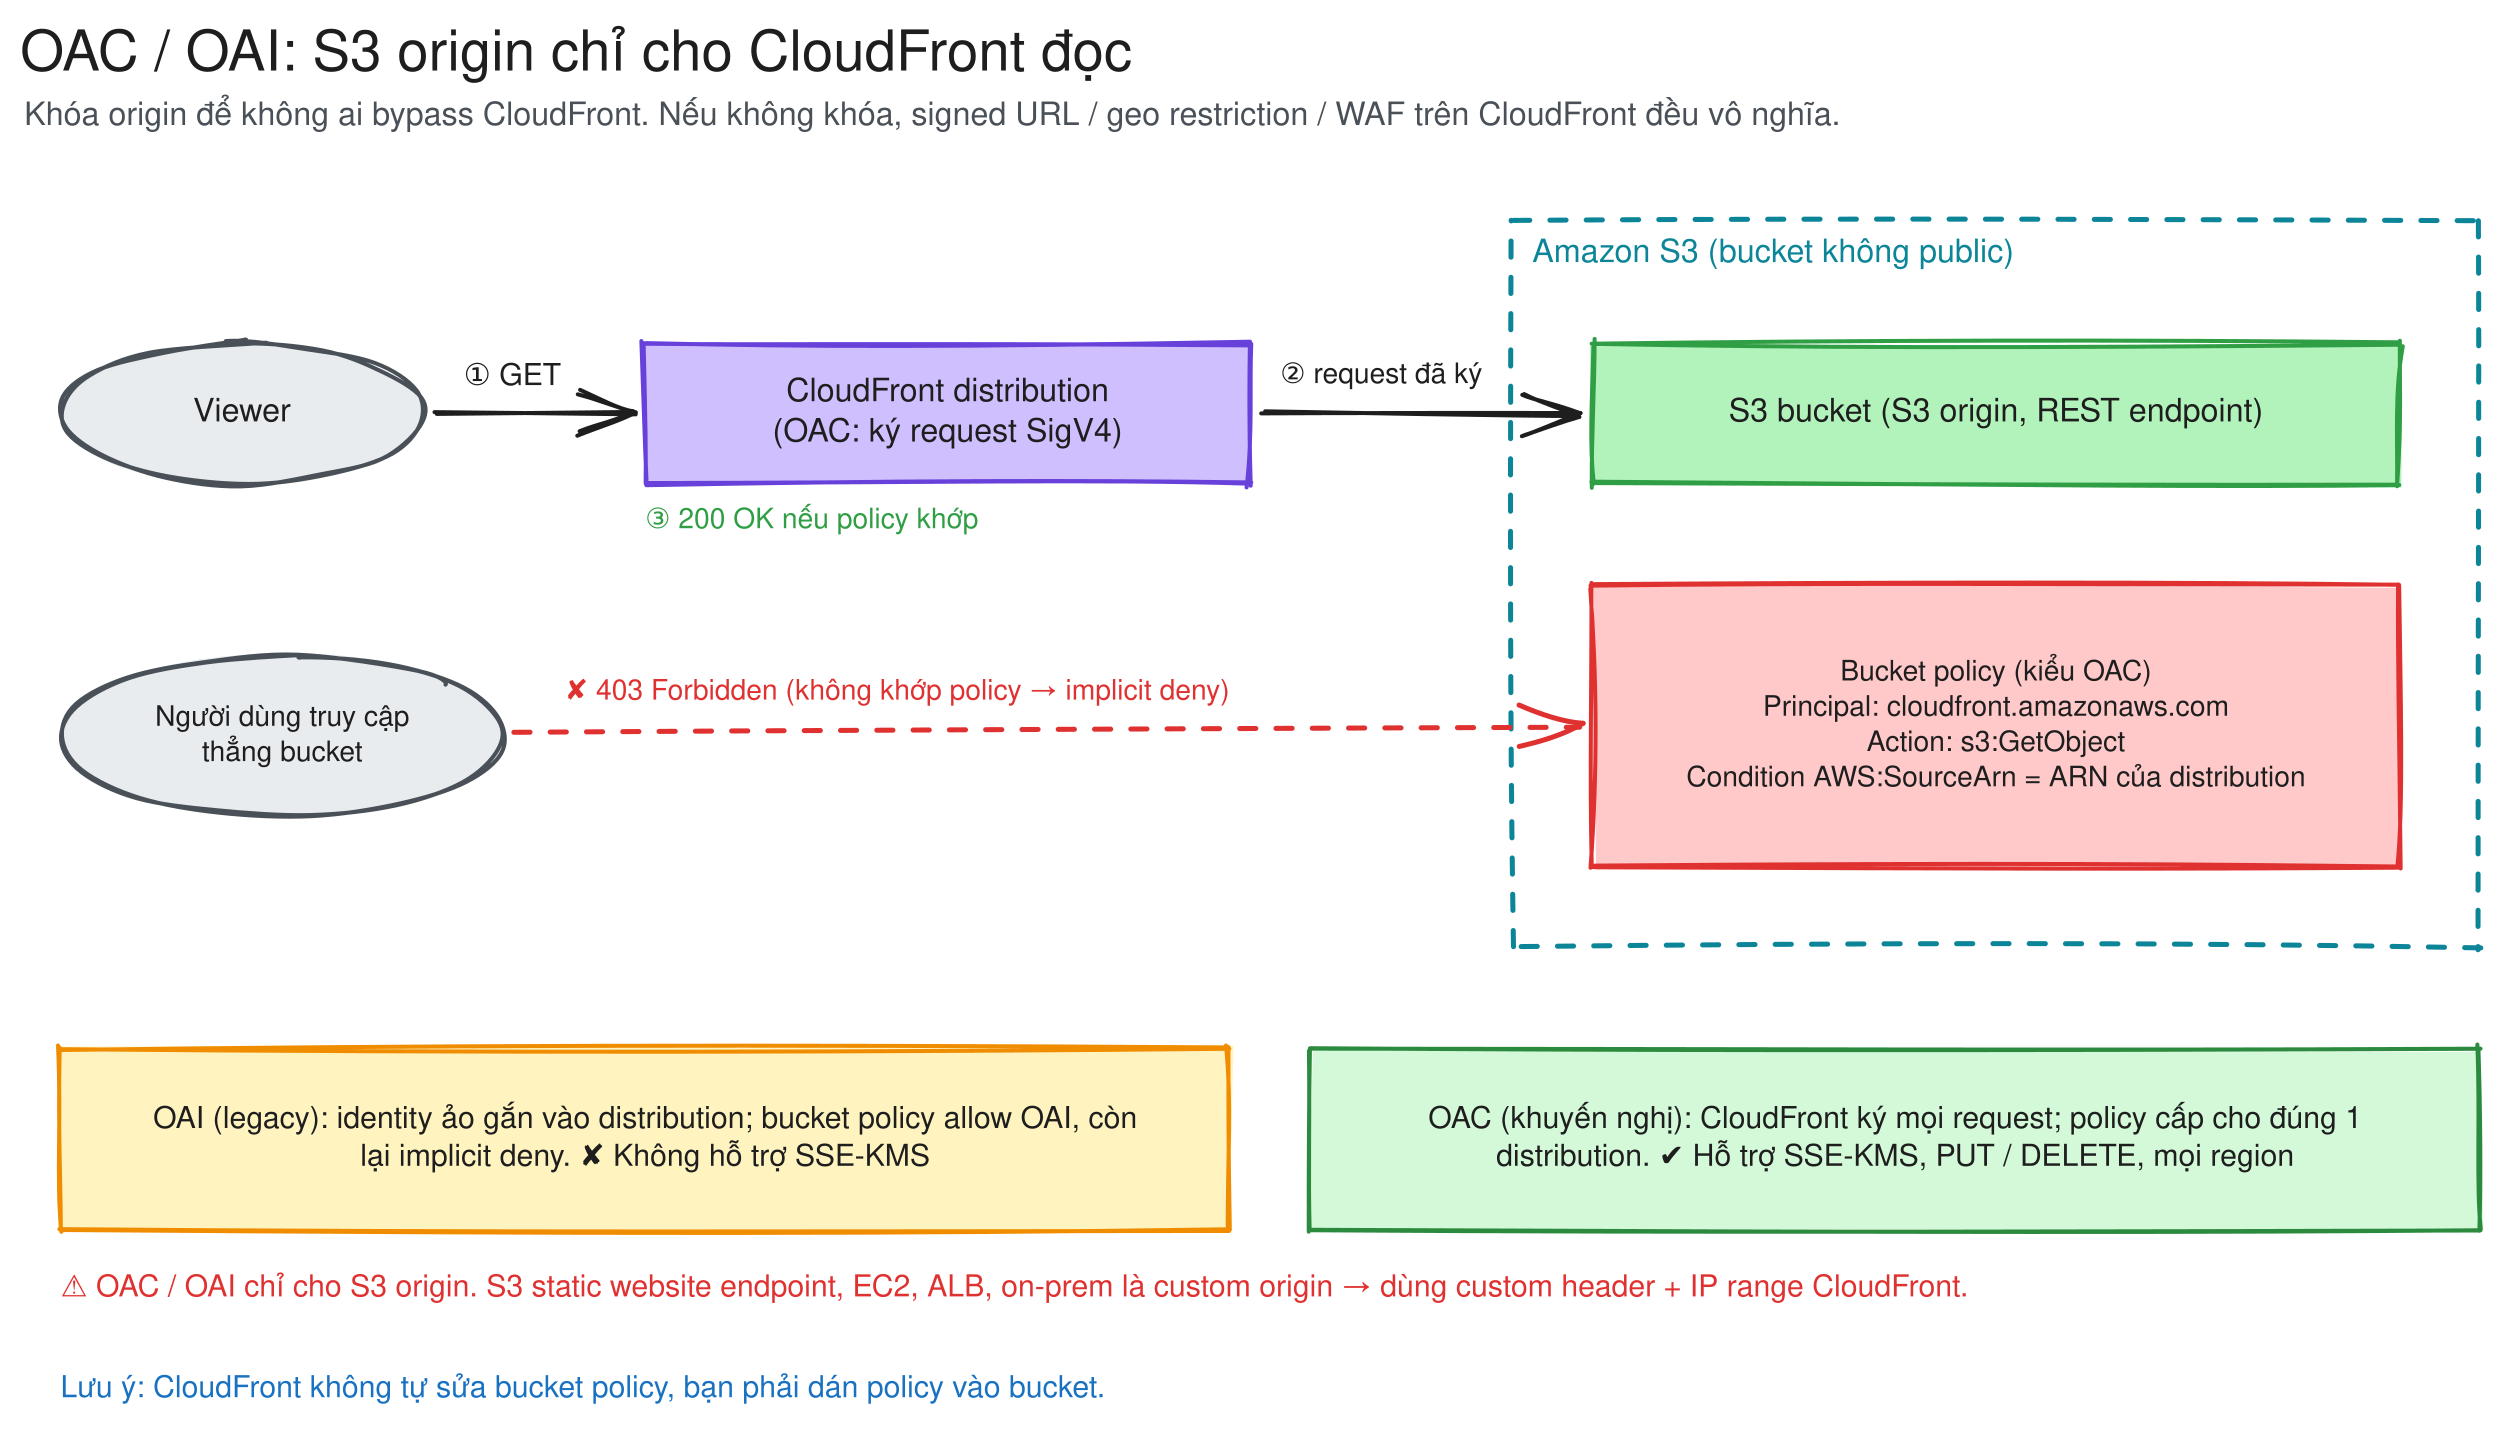
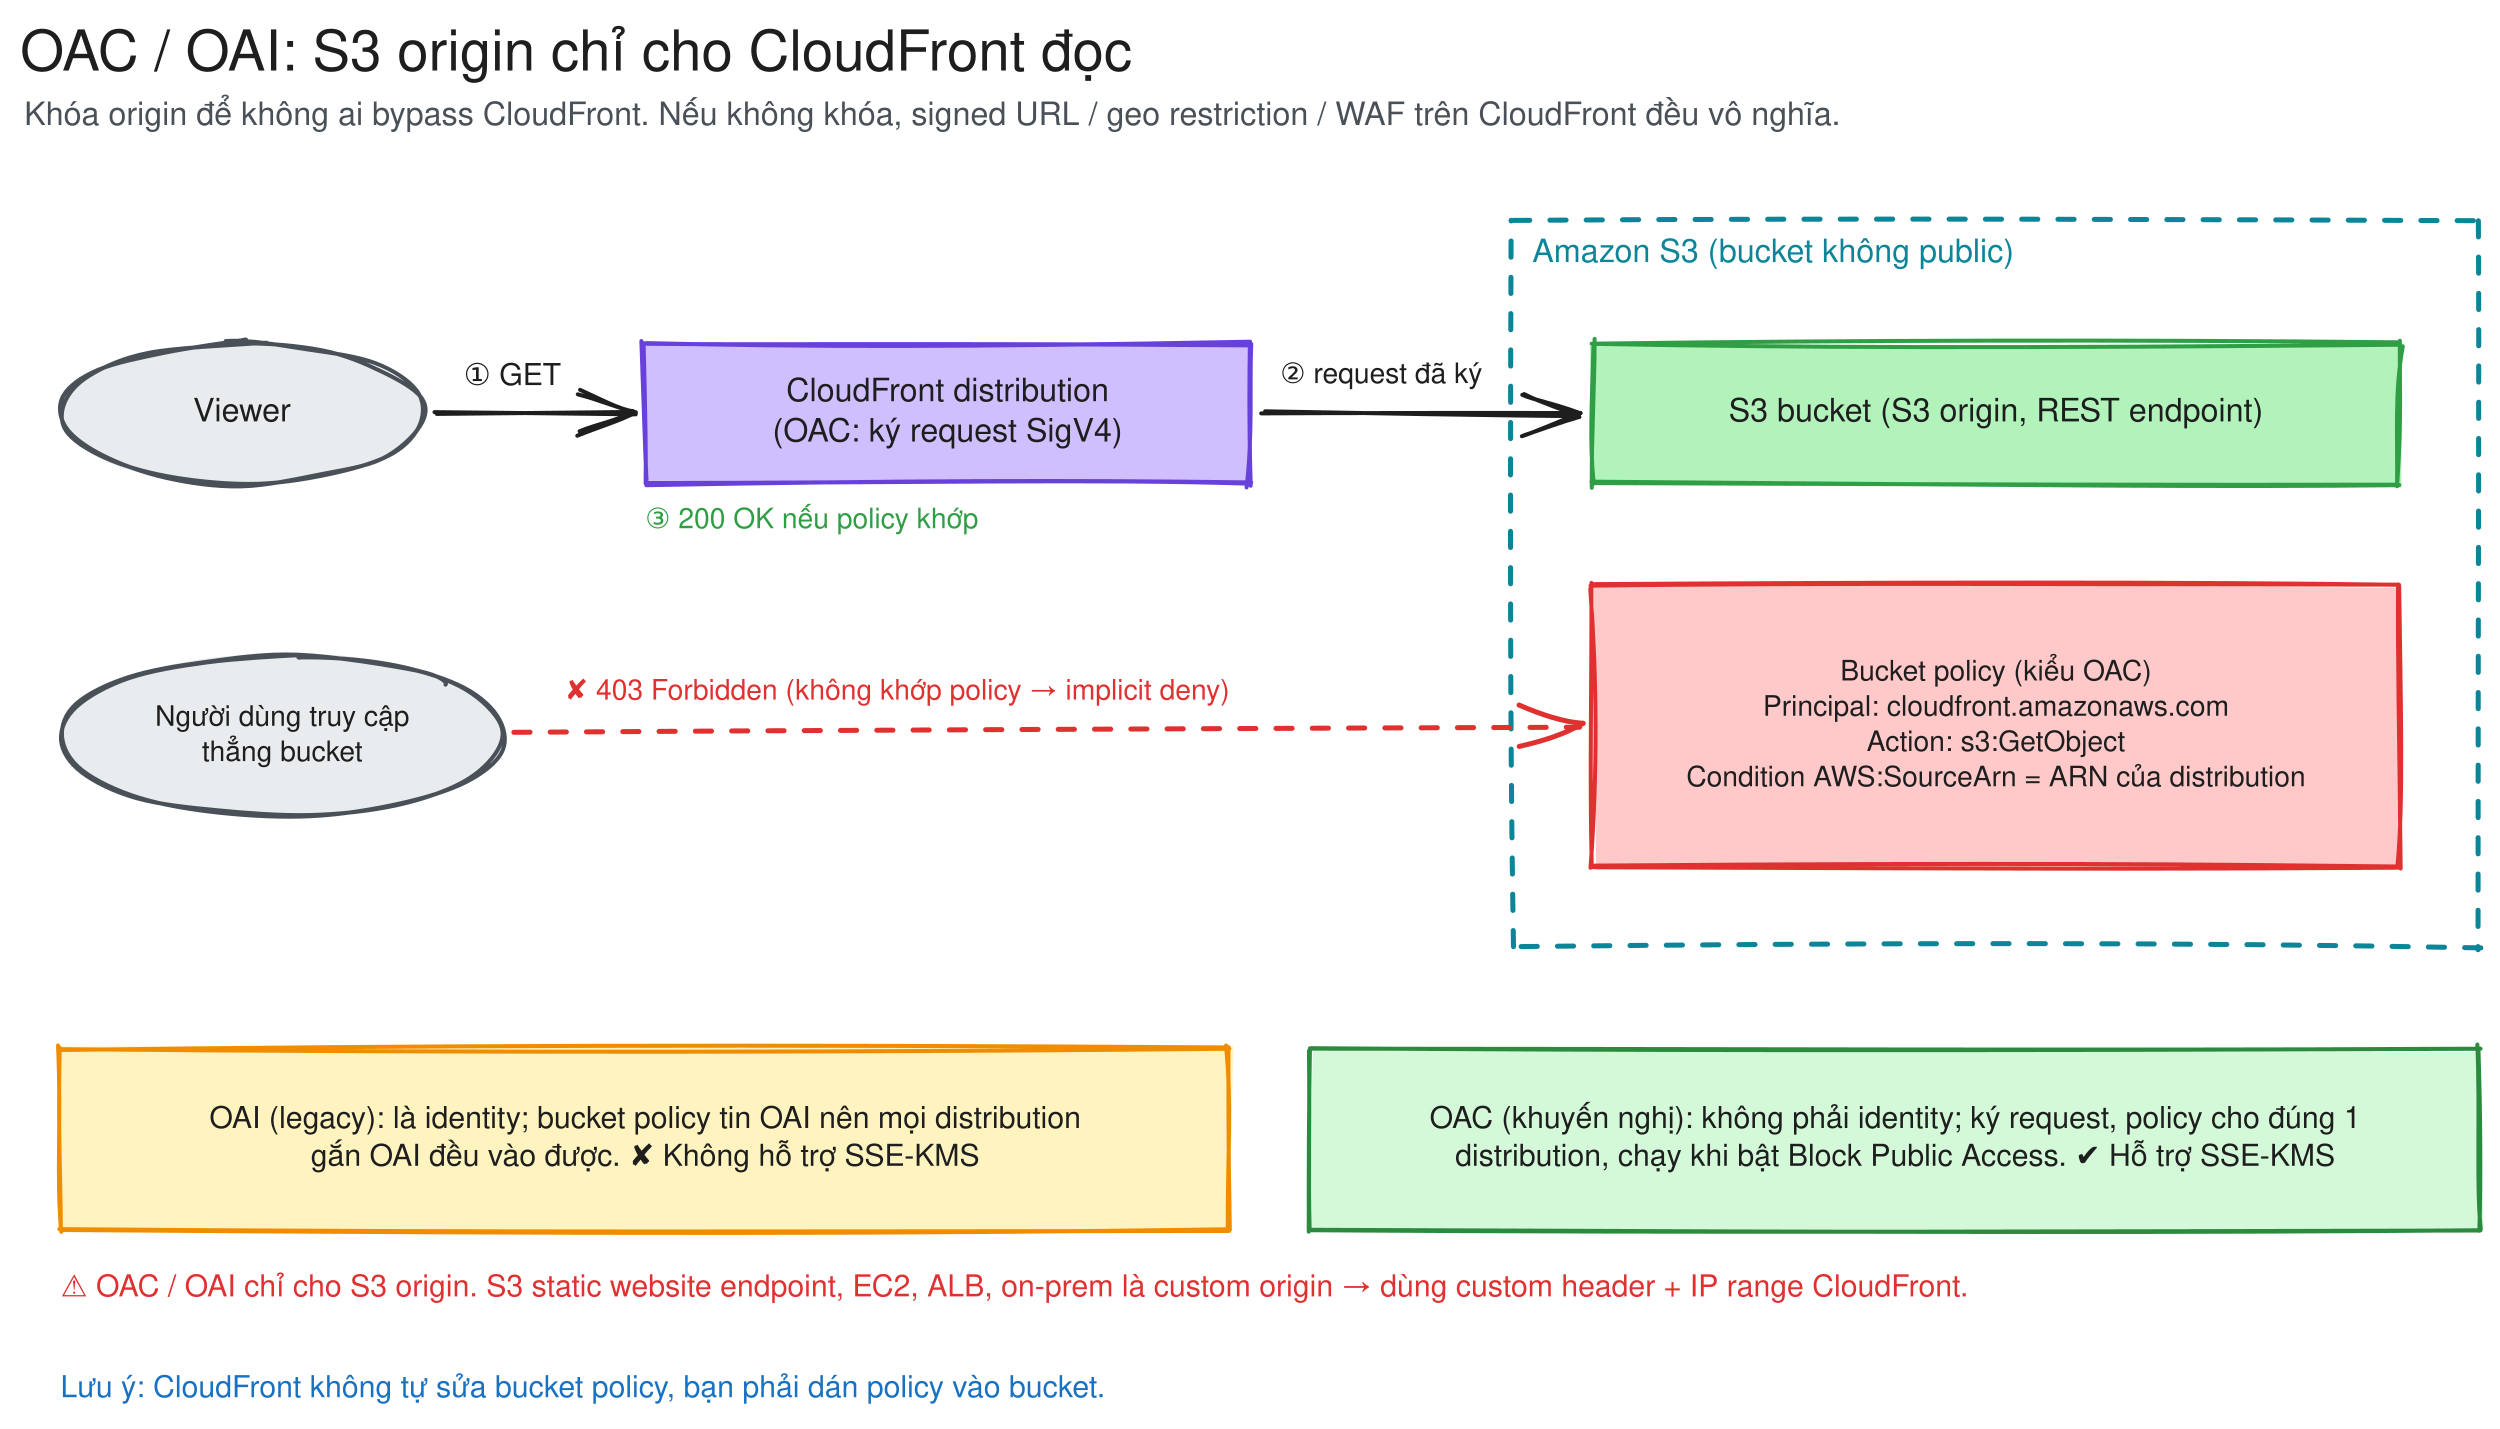
<svg xmlns="http://www.w3.org/2000/svg" version="1.1" viewBox="0 0 1240 708.75" width="1240" height="708.75">
  <defs>
    <style>
      @font-face {
        font-family: "Virgil";
        src: url("https://excalidraw.com/Virgil.woff2");
      }
      @font-face {
        font-family: "Cascadia";
        src: url("https://excalidraw.com/Cascadia.woff2");
      }
    </style>
  </defs>
  <rect x="0" y="0" width="1240" height="708.75" fill="#ffffff" />
  <g transform="translate(10 10) rotate(0 285.6 17.5)">
    <text x="0" y="25" font-family="Helvetica, Segoe UI Emoji" font-size="28px" fill="#1e1e1e" text-anchor="start" style="white-space: pre;" direction="ltr">OAC / OAI: S3 origin chỉ cho CloudFront đọc</text>
  </g>
  <g transform="translate(12 48) rotate(0 469.68 10)">
    <text x="0" y="14" font-family="Helvetica, Segoe UI Emoji" font-size="16px" fill="#495057" text-anchor="start" style="white-space: pre;" direction="ltr">Khóa origin để không ai bypass CloudFront. Nếu không khóa, signed URL / geo restriction / WAF trên CloudFront đều vô nghĩa.</text>
  </g>
  <g stroke-linecap="round" transform="translate(750 110) rotate(0 240 180)">
    <path d="M0.76 -0.68 C176.68 -1.96, 353.14 -1.02, 479.8 -0.53 M479.27 -0.49 C479.77 77.56, 479.11 156.22, 479.1 361.06 M480.47 360.15 C332.59 357.28, 185.46 357.56, 0.03 359.54 M0.69 359.55 C-0.53 285.12, -1.23 207.78, -0.49 -0.71" stroke="#0c8599" stroke-width="2.5" fill="none" stroke-dasharray="8 10" />
  </g>
  <g transform="translate(760 116) rotate(0 121.28 10)">
    <text x="0" y="14" font-family="Helvetica, Segoe UI Emoji" font-size="16px" fill="#0c8599" text-anchor="start" style="white-space: pre;" direction="ltr">Amazon S3 (bucket không public)</text>
  </g>
  <g stroke-linecap="round" transform="translate(30 170) rotate(0 90 35)">
    <path d="M128.95 4.25 C140.62 5.86, 152.7 9.77, 160.88 13.77 C169.06 17.78, 175.35 23.35, 178.03 28.31 C180.7 33.27, 179.89 38.93, 176.93 43.56 C173.97 48.19, 168.24 52.39, 160.27 56.1 C152.29 59.8, 140.73 63.47, 129.07 65.78 C117.41 68.1, 103.51 70, 90.31 70.01 C77.12 70.02, 61.73 68.2, 49.93 65.86 C38.12 63.52, 27.32 59.93, 19.49 55.99 C11.67 52.05, 5.94 47.07, 2.99 42.23 C0.04 37.39, -1.08 31.95, 1.8 26.96 C4.69 21.97, 11.92 16.25, 20.3 12.31 C28.69 8.36, 40.32 5.17, 52.1 3.28 C63.89 1.39, 77.25 0.65, 90.99 0.97 C104.74 1.3, 126.24 4.16, 134.59 5.23 C142.94 6.3, 141.72 6.98, 141.09 7.38 M123.49 2.5 C135.16 4.01, 147.62 8.56, 156.45 12.36 C165.27 16.15, 172.65 20.51, 176.45 25.29 C180.25 30.07, 181.66 36.07, 179.27 41.04 C176.87 46.02, 169.42 51, 162.08 55.13 C154.74 59.25, 146.54 63.49, 135.24 65.79 C123.93 68.1, 107.24 68.6, 94.25 68.98 C81.26 69.36, 68.96 69.66, 57.29 68.08 C45.62 66.51, 32.98 63.38, 24.24 59.54 C15.5 55.7, 8.56 50.2, 4.85 45.05 C1.15 39.9, 0.05 33.9, 2.02 28.64 C3.98 23.38, 9.11 17.48, 16.66 13.48 C24.2 9.49, 36.02 6.92, 47.26 4.68 C58.5 2.45, 71.14 0.49, 84.11 0.06 C97.07 -0.37, 118.69 1.48, 125.03 2.13 C131.38 2.78, 122.75 3.33, 122.18 3.98" stroke="none" stroke-width="0" fill="#e9ecef" />
    <path d="M81.97 -0.83 C94.04 -1.69, 109.74 1.43, 122.09 3.25 C134.44 5.07, 146.96 6.66, 156.06 10.08 C165.15 13.49, 172.93 18.73, 176.67 23.72 C180.4 28.72, 180.45 34.84, 178.47 40.04 C176.49 45.23, 171.85 50.8, 164.81 54.89 C157.76 58.97, 147.33 62.03, 136.2 64.54 C125.07 67.05, 111.12 69.55, 98.02 69.96 C84.93 70.38, 69.78 68.95, 57.63 67.01 C45.47 65.08, 34.04 62, 25.07 58.35 C16.11 54.7, 7.73 49.79, 3.84 45.12 C-0.04 40.46, 0 35.18, 1.78 30.36 C3.56 25.54, 7.55 20.42, 14.53 16.19 C21.52 11.97, 30.55 7.63, 43.69 5.02 C56.84 2.41, 83.61 1.32, 93.39 0.55 C103.17 -0.23, 102.6 -0.12, 102.39 0.37 M88.41 0.44 C101.09 -0.06, 117.86 1.46, 129.6 3.73 C141.35 6.01, 150.62 10.14, 158.86 14.08 C167.1 18.01, 175.85 22.79, 179.07 27.37 C182.29 31.95, 181.44 36.54, 178.17 41.57 C174.9 46.6, 167.61 53.63, 159.45 57.57 C151.29 61.51, 140.83 62.94, 129.19 65.22 C117.55 67.49, 102.43 70.94, 89.61 71.24 C76.79 71.53, 63.67 69.53, 52.25 66.97 C40.84 64.42, 29.37 60.09, 21.11 55.92 C12.85 51.76, 5.96 46.89, 2.68 41.96 C-0.61 37.03, -1.26 31.08, 1.37 26.34 C4 21.61, 10.08 17.1, 18.47 13.53 C26.86 9.96, 39.85 7.4, 51.71 4.94 C63.57 2.49, 83.52 -0.27, 89.62 -1.19 C95.71 -2.12, 88.47 -1.34, 88.26 -0.59" stroke="#495057" stroke-width="2" fill="none" />
  </g>
  <g transform="translate(92.96 195) rotate(0 27.04 10)">
    <text x="27.04" y="14" font-family="Helvetica, Segoe UI Emoji" font-size="16px" fill="#1e1e1e" text-anchor="middle" style="white-space: pre;" direction="ltr">Viewer</text>
  </g>
  <g stroke-linecap="round" transform="translate(320 170) rotate(0 150 35)">
    <path d="M-0.03 0.23 L300.65 -0.53 L301.07 69.58 L0.51 68.26" stroke="none" stroke-width="0" fill="#d0bfff" />
    <path d="M-1.04 0.48 C61.95 1.21, 123.65 0.05, 300.44 1.32 M0.46 0.18 C78.75 2.06, 155.76 2.29, 300.03 -0.52 M300.61 0.57 C299.73 20.62, 301.44 45.34, 298.3 71.76 M299.94 0.23 C299.69 19.4, 299.43 38.38, 300.34 70.92 M299.96 69.91 C221.74 67.46, 141.53 69.58, 0.98 69.48 M300.62 69.29 C212.97 68.11, 126.18 68.3, 0.58 70.66 M0.65 68.06 C-0.11 52.34, -0.57 34.01, -1.88 -0.84 M0.24 69.79 C0.44 55.86, 0.24 41.72, -0.77 0.2" stroke="#6741d9" stroke-width="2" fill="none" />
  </g>
  <g transform="translate(380.08 185) rotate(0 89.92 20)">
    <text x="89.92" y="14" font-family="Helvetica, Segoe UI Emoji" font-size="16px" fill="#1e1e1e" text-anchor="middle" style="white-space: pre;" direction="ltr">CloudFront distribution</text>
    <text x="89.92" y="34" font-family="Helvetica, Segoe UI Emoji" font-size="16px" fill="#1e1e1e" text-anchor="middle" style="white-space: pre;" direction="ltr">(OAC: ký request SigV4)</text>
  </g>
  <g stroke-linecap="round" transform="translate(790 170) rotate(0 200 35)">
    <path d="M-1.4 1.72 L401.42 1.7 L401.08 71.85 L-0.21 70.1" stroke="none" stroke-width="0" fill="#b2f2bb" />
    <path d="M0.61 0.58 C101 2.39, 200.92 2.84, 399.83 1 M-0.54 0.47 C131.69 -1.29, 264.42 -1.57, 399.8 -0.21 M401.8 1.74 C397.57 24.64, 399.32 46.68, 398.94 71.16 M400.33 -0.99 C400.13 17.9, 401.24 37.62, 399.08 69.07 M400.03 70.58 C314.05 71.73, 226 70.68, -0.69 68.91 M399.59 70.39 C296.26 70.62, 193.3 70.34, -0.53 69.6 M-0.48 71.96 C-0.64 44.79, 0.93 21.79, 0.92 -1.91 M0.51 69.9 C-1.61 50.85, -0.5 31.03, 0.38 0.64" stroke="#2f9e44" stroke-width="2" fill="none" />
  </g>
  <g transform="translate(851.36 195) rotate(0 138.64 10)">
    <text x="138.64" y="14" font-family="Helvetica, Segoe UI Emoji" font-size="16px" fill="#1e1e1e" text-anchor="middle" style="white-space: pre;" direction="ltr">S3 bucket (S3 origin, REST endpoint)</text>
  </g>
  <g stroke-linecap="round" transform="translate(790 290) rotate(0 200 70)">
    <path d="M0.44 -0.93 L398.94 1.51 L399.48 141.15 L1.62 141.52" stroke="none" stroke-width="0" fill="#ffc9c9" />
    <path d="M-1.12 0.49 C116.13 -0.99, 234.62 -0.15, 399.16 -0.02 M0.2 -0.27 C148.51 -1.21, 296.61 -1.49, 399.94 0.06 M399.99 0.64 C400.68 55.09, 402.24 109.63, 399.13 139.41 M399.45 -0.13 C399.14 33.61, 399.96 68.93, 400.72 140.76 M399.52 139.78 C301.81 138.66, 206.06 137.78, 1.02 139.34 M399.83 140.36 C294.83 141.11, 188.45 141.02, -0.34 140.07 M-1.11 140.41 C2.5 92.51, 2.02 45.66, -1.22 1.99 M-0.49 140.04 C-1.61 94.03, -0.47 46.58, -0.65 -0.87" stroke="#e03131" stroke-width="2" fill="none" />
  </g>
  <g transform="translate(829.35 325) rotate(0 160.65 35)">
    <text x="160.65" y="12.5" font-family="Helvetica, Segoe UI Emoji" font-size="14px" fill="#1e1e1e" text-anchor="middle" style="white-space: pre;" direction="ltr">Bucket policy (kiểu OAC)</text>
    <text x="160.65" y="30" font-family="Helvetica, Segoe UI Emoji" font-size="14px" fill="#1e1e1e" text-anchor="middle" style="white-space: pre;" direction="ltr">Principal: cloudfront.amazonaws.com</text>
    <text x="160.65" y="47.5" font-family="Helvetica, Segoe UI Emoji" font-size="14px" fill="#1e1e1e" text-anchor="middle" style="white-space: pre;" direction="ltr">Action: s3:GetObject</text>
    <text x="160.65" y="65" font-family="Helvetica, Segoe UI Emoji" font-size="14px" fill="#1e1e1e" text-anchor="middle" style="white-space: pre;" direction="ltr">Condition AWS:SourceArn = ARN của distribution</text>
  </g>
  <g stroke-linecap="round" transform="translate(30 325) rotate(0 110 40)">
    <path d="M144.19 1.18 C158.18 1.94, 172.2 6.03, 183.27 9.66 C194.34 13.28, 204.34 17.78, 210.62 22.91 C216.89 28.04, 221.07 34.89, 220.92 40.45 C220.78 46.01, 216 51.48, 209.77 56.26 C203.53 61.04, 194.53 65.49, 183.49 69.15 C172.45 72.8, 157.59 76.54, 143.54 78.17 C129.49 79.8, 113.95 79.5, 99.2 78.93 C84.46 78.35, 68.07 77.12, 55.08 74.72 C42.1 72.32, 30.01 69.02, 21.28 64.52 C12.55 60.01, 5.98 53.18, 2.72 47.69 C-0.55 42.21, -1.17 36.88, 1.7 31.62 C4.57 26.35, 11.2 20.57, 19.95 16.1 C28.7 11.63, 41.3 7.54, 54.21 4.8 C67.11 2.06, 81.18 -0.14, 97.38 -0.33 C113.58 -0.52, 141.06 2.81, 151.41 3.66 C161.75 4.51, 159.86 4.41, 159.43 4.77 M62.97 5.06 C75.11 2.31, 93.12 0.11, 107.79 -0.46 C122.46 -1.02, 137.49 -0.7, 151 1.68 C164.5 4.06, 178.49 9.45, 188.83 13.81 C199.17 18.16, 207.95 22.98, 213.04 27.81 C218.13 32.64, 220.69 37.36, 219.38 42.78 C218.06 48.21, 212.25 55.39, 205.15 60.35 C198.04 65.31, 188.58 69.58, 176.75 72.55 C164.91 75.53, 148.71 77.02, 134.14 78.21 C119.57 79.4, 103.86 80.72, 89.32 79.68 C74.79 78.65, 59.11 75.24, 46.94 71.99 C34.77 68.75, 23.96 64.68, 16.28 60.21 C8.6 55.74, 2.77 50.46, 0.88 45.16 C-1.01 39.87, 0.63 33.83, 4.94 28.45 C9.24 23.07, 17.04 16.9, 26.72 12.89 C36.41 8.87, 56.96 5.7, 63.04 4.38 C69.13 3.05, 62.46 4.27, 63.21 4.94" stroke="none" stroke-width="0" fill="#e9ecef" />
    <path d="M160.95 4.62 C174.3 6.28, 187.64 10.29, 196.9 14.51 C206.17 18.73, 212.84 24.41, 216.53 29.94 C220.23 35.47, 221.65 42.19, 219.09 47.68 C216.52 53.17, 209.62 58.58, 201.14 62.89 C192.67 67.2, 180.94 70.73, 168.25 73.55 C155.56 76.37, 139.76 79.02, 125 79.8 C110.23 80.57, 93.91 79.7, 79.66 78.2 C65.4 76.7, 50.93 74.34, 39.45 70.82 C27.98 67.31, 17.27 62.16, 10.82 57.11 C4.38 52.06, 1.31 46.03, 0.79 40.53 C0.26 35.04, 2.24 29.07, 7.7 24.14 C13.15 19.2, 22.86 14.4, 33.52 10.94 C44.18 7.48, 57.52 5.24, 71.64 3.38 C85.76 1.51, 100.63 -0.98, 118.24 -0.25 C135.85 0.48, 165.17 5.28, 177.29 7.76 C189.42 10.23, 192.04 13.85, 190.98 14.6 M118.02 1.08 C132.24 0.84, 148.98 1.97, 162.24 4.32 C175.5 6.66, 188.42 10.51, 197.58 15.15 C206.74 19.79, 214 26.81, 217.2 32.14 C220.39 37.47, 219.73 41.97, 216.75 47.12 C213.76 52.28, 207.72 58.51, 199.3 63.07 C190.89 67.63, 178.78 71.8, 166.25 74.5 C153.71 77.19, 138.91 78.87, 124.11 79.26 C109.31 79.66, 91.81 78.25, 77.43 76.86 C63.05 75.46, 48.98 74.04, 37.82 70.91 C26.66 67.78, 16.72 62.86, 10.47 58.06 C4.21 53.27, 0.7 47.54, 0.28 42.12 C-0.14 36.71, 2.34 30.68, 7.95 25.55 C13.56 20.42, 23.16 15.03, 33.96 11.36 C44.76 7.69, 58.77 5.43, 72.73 3.53 C86.7 1.64, 110.1 0.37, 117.75 -0.01 C125.39 -0.39, 118.51 0.74, 118.59 1.25" stroke="#495057" stroke-width="2" fill="none" />
  </g>
  <g transform="translate(75.6 347.5) rotate(0 64.4 17.5)">
    <text x="64.4" y="12.5" font-family="Helvetica, Segoe UI Emoji" font-size="14px" fill="#1e1e1e" text-anchor="middle" style="white-space: pre;" direction="ltr">Người dùng truy cập</text>
    <text x="64.4" y="30" font-family="Helvetica, Segoe UI Emoji" font-size="14px" fill="#1e1e1e" text-anchor="middle" style="white-space: pre;" direction="ltr">thẳng bucket</text>
  </g>
  <g stroke-linecap="round" transform="translate(30 520) rotate(0 290 45)">
    <path d="M-0.84 -0.89 L581.79 -1.41 L579.71 90.32 L-1.25 89.97" stroke="none" stroke-width="0" fill="#fff3bf" />
    <path d="M0.44 0.8 C172.62 -1.48, 344.68 -2, 579.33 -0.47 M-0.14 0.39 C208.19 2.34, 416.21 1.86, 579.73 0.19 M578.09 -1.43 C581.03 27.53, 578.89 53.15, 578.96 88.09 M579.3 -0.65 C579.39 18.76, 579.03 37.71, 579.98 90.04 M579.62 90.55 C392.46 90.69, 204.94 91.42, -0.57 89.65 M580.03 89.71 C422.24 92.09, 264.92 92.07, 0.21 90.08 M0.42 90.98 C-2.21 63.7, 0.56 37.94, -1.22 -1.45 M0.16 89.04 C0.11 65.72, -1.26 41.46, -0.39 -0.35" stroke="#f08c00" stroke-width="2" fill="none" />
  </g>
  <g transform="translate(62.15 546.25) rotate(0 257.85 18.75)">
-     <text x="257.85" y="13.25" font-family="Helvetica, Segoe UI Emoji" font-size="15px" fill="#1e1e1e" text-anchor="middle" style="white-space: pre;" direction="ltr">OAI (legacy): identity ảo gắn vào distribution; bucket policy allow OAI, còn</text>
-     <text x="257.85" y="32" font-family="Helvetica, Segoe UI Emoji" font-size="15px" fill="#1e1e1e" text-anchor="middle" style="white-space: pre;" direction="ltr">lại implicit deny. ✘ Không hỗ trợ SSE-KMS</text>
+     <text x="257.85" y="13.25" font-family="Helvetica, Segoe UI Emoji" font-size="15px" fill="#1e1e1e" text-anchor="middle" style="white-space: pre;" direction="ltr">OAI (legacy): là identity; bucket policy tin OAI nên mọi distribution</text>
+     <text x="257.85" y="32" font-family="Helvetica, Segoe UI Emoji" font-size="15px" fill="#1e1e1e" text-anchor="middle" style="white-space: pre;" direction="ltr">gắn OAI đều vào được. ✘ Không hỗ trợ SSE-KMS</text>
  </g>
  <g stroke-linecap="round" transform="translate(650 520) rotate(0 290 45)">
    <path d="M1.29 1.03 L580.25 1.79 L581.82 90.1 L-1.82 89.66" stroke="none" stroke-width="0" fill="#d3f9d8" />
    <path d="M0.74 0.14 C190.41 0.17, 380.6 1.13, 579.55 0.19 M0.27 -0.09 C152.14 0.98, 304.3 1.33, 580.33 0.15 M578.77 -1.89 C580.2 32.14, 578.15 68.3, 580.44 89.43 M579.28 -0.04 C580.35 32.37, 580.52 64.88, 579.78 90.47 M579.37 90.33 C386.3 90.73, 193.57 91.57, 0.34 90.2 M580.36 90.2 C446.41 91.4, 312.46 91.35, -0.11 89.98 M-0.43 89.54 C-1.14 64.46, -0.33 39.05, -0.75 1.2 M-0.86 90.9 C-0.9 59.03, -0.77 26.93, -0.27 -0.05" stroke="#2b8a3e" stroke-width="2" fill="none" />
  </g>
  <g transform="translate(702.475 546.25) rotate(0 237.525 18.75)">
-     <text x="237.525" y="13.25" font-family="Helvetica, Segoe UI Emoji" font-size="15px" fill="#1e1e1e" text-anchor="middle" style="white-space: pre;" direction="ltr">OAC (khuyến nghị): CloudFront ký mọi request; policy cấp cho đúng 1</text>
-     <text x="237.525" y="32" font-family="Helvetica, Segoe UI Emoji" font-size="15px" fill="#1e1e1e" text-anchor="middle" style="white-space: pre;" direction="ltr">distribution. ✔ Hỗ trợ SSE-KMS, PUT / DELETE, mọi region</text>
+     <text x="237.525" y="13.25" font-family="Helvetica, Segoe UI Emoji" font-size="15px" fill="#1e1e1e" text-anchor="middle" style="white-space: pre;" direction="ltr">OAC (khuyến nghị): không phải identity; ký request, policy cho đúng 1</text>
+     <text x="237.525" y="32" font-family="Helvetica, Segoe UI Emoji" font-size="15px" fill="#1e1e1e" text-anchor="middle" style="white-space: pre;" direction="ltr">distribution, chạy khi bật Block Public Access. ✔ Hỗ trợ SSE-KMS</text>
  </g>
  <g stroke-linecap="round">
    <g transform="translate(216 205) rotate(0 49 0)">
      <path d="M0.65 0.3 C16.68 0.24, 80.99 -0.55, 97.07 -0.67 M-0.47 -0.58 C15.86 -0.47, 82.62 0.31, 99.3 0.51" stroke="#1e1e1e" stroke-width="2" fill="none" />
    </g>
    <g transform="translate(216 205) rotate(0 49 0)">
      <path d="M71.49 8.89 C80.41 5.19, 91.29 3.42, 97.92 -1.05 M70.34 11.11 C81.7 6.56, 92 3.54, 99.28 -0.46" stroke="#1e1e1e" stroke-width="2" fill="none" />
    </g>
    <g transform="translate(216 205) rotate(0 49 0)">
      <path d="M71.73 -11.63 C80.51 -7.7, 91.3 -1.85, 97.92 -1.05 M70.58 -9.41 C81.75 -6.52, 91.97 -2.1, 99.28 -0.46" stroke="#1e1e1e" stroke-width="2" fill="none" />
    </g>
  </g>
  <g stroke-linecap="round">
    <g transform="translate(626 205) rotate(0 79 0)">
      <path d="M-0.44 0.04 C26.03 -0.15, 131.59 -0.25, 158.02 -0.11 M1.52 -0.99 C27.91 -0.47, 131.09 1.37, 157.08 1.37" stroke="#1e1e1e" stroke-width="2" fill="none" />
    </g>
    <g transform="translate(626 205) rotate(0 79 0)">
      <path d="M128.84 11.37 C135.12 9.36, 143.36 5.67, 157.63 -0.1 M129.75 10.98 C138.08 8.15, 149 4.14, 157.31 1.8" stroke="#1e1e1e" stroke-width="2" fill="none" />
    </g>
    <g transform="translate(626 205) rotate(0 79 0)">
      <path d="M129.05 -9.15 C135.45 -6.38, 143.64 -5.28, 157.63 -0.1 M129.96 -9.54 C138.13 -5.28, 148.98 -2.21, 157.31 1.8" stroke="#1e1e1e" stroke-width="2" fill="none" />
    </g>
  </g>
  <g stroke-linecap="round">
    <g transform="translate(255.9855 364.3177) rotate(0 264.0073 -1.552984)">
      <path d="M-1.09 -1.09 C86.73 -1.82, 439.32 -3.37, 527.51 -3.62" stroke="#e03131" stroke-width="2.5" fill="none" stroke-dasharray="8 10" />
    </g>
    <g transform="translate(255.9855 364.3177) rotate(0 264.0073 -1.552984)">
      <path d="M497.55 5.91 C508.21 3.48, 519.63 0.17, 529.21 -5.56" stroke="#e03131" stroke-width="2.5" fill="none" />
    </g>
    <g transform="translate(255.9855 364.3177) rotate(0 264.0073 -1.552984)">
      <path d="M497.47 -14.61 C508.28 -9.91, 519.73 -6.1, 529.21 -5.56" stroke="#e03131" stroke-width="2.5" fill="none" />
    </g>
  </g>
  <g transform="translate(230 178) rotate(0 21.3 9.375)">
    <text x="0" y="13" font-family="Helvetica, Segoe UI Emoji" font-size="15px" fill="#1e1e1e" text-anchor="start" style="white-space: pre;" direction="ltr">① GET</text>
  </g>
  <g transform="translate(635 178) rotate(0 51.17 8.75)">
    <text x="0" y="12" font-family="Helvetica, Segoe UI Emoji" font-size="14px" fill="#1e1e1e" text-anchor="start" style="white-space: pre;" direction="ltr">② request đã ký</text>
  </g>
  <g transform="translate(320 250) rotate(0 81.69 8.75)">
    <text x="0" y="12" font-family="Helvetica, Segoe UI Emoji" font-size="14px" fill="#2f9e44" text-anchor="start" style="white-space: pre;" direction="ltr">③ 200 OK nếu policy khớp</text>
  </g>
  <g transform="translate(280 335) rotate(0 166.04 8.75)">
    <text x="0" y="12" font-family="Helvetica, Segoe UI Emoji" font-size="14px" fill="#e03131" text-anchor="start" style="white-space: pre;" direction="ltr">✘ 403 Forbidden (không khớp policy → implicit deny)</text>
  </g>
  <g transform="translate(30 630) rotate(0 492.825 9.375)">
    <text x="0" y="13" font-family="Helvetica, Segoe UI Emoji" font-size="15px" fill="#e03131" text-anchor="start" style="white-space: pre;" direction="ltr">⚠ OAC / OAI chỉ cho S3 origin. S3 static website endpoint, EC2, ALB, on-prem là custom origin → dùng custom header + IP range CloudFront.</text>
  </g>
  <g transform="translate(30 680) rotate(0 268.65 9.375)">
    <text x="0" y="13" font-family="Helvetica, Segoe UI Emoji" font-size="15px" fill="#1971c2" text-anchor="start" style="white-space: pre;" direction="ltr">Lưu ý: CloudFront không tự sửa bucket policy, bạn phải dán policy vào bucket.</text>
  </g>
</svg>
